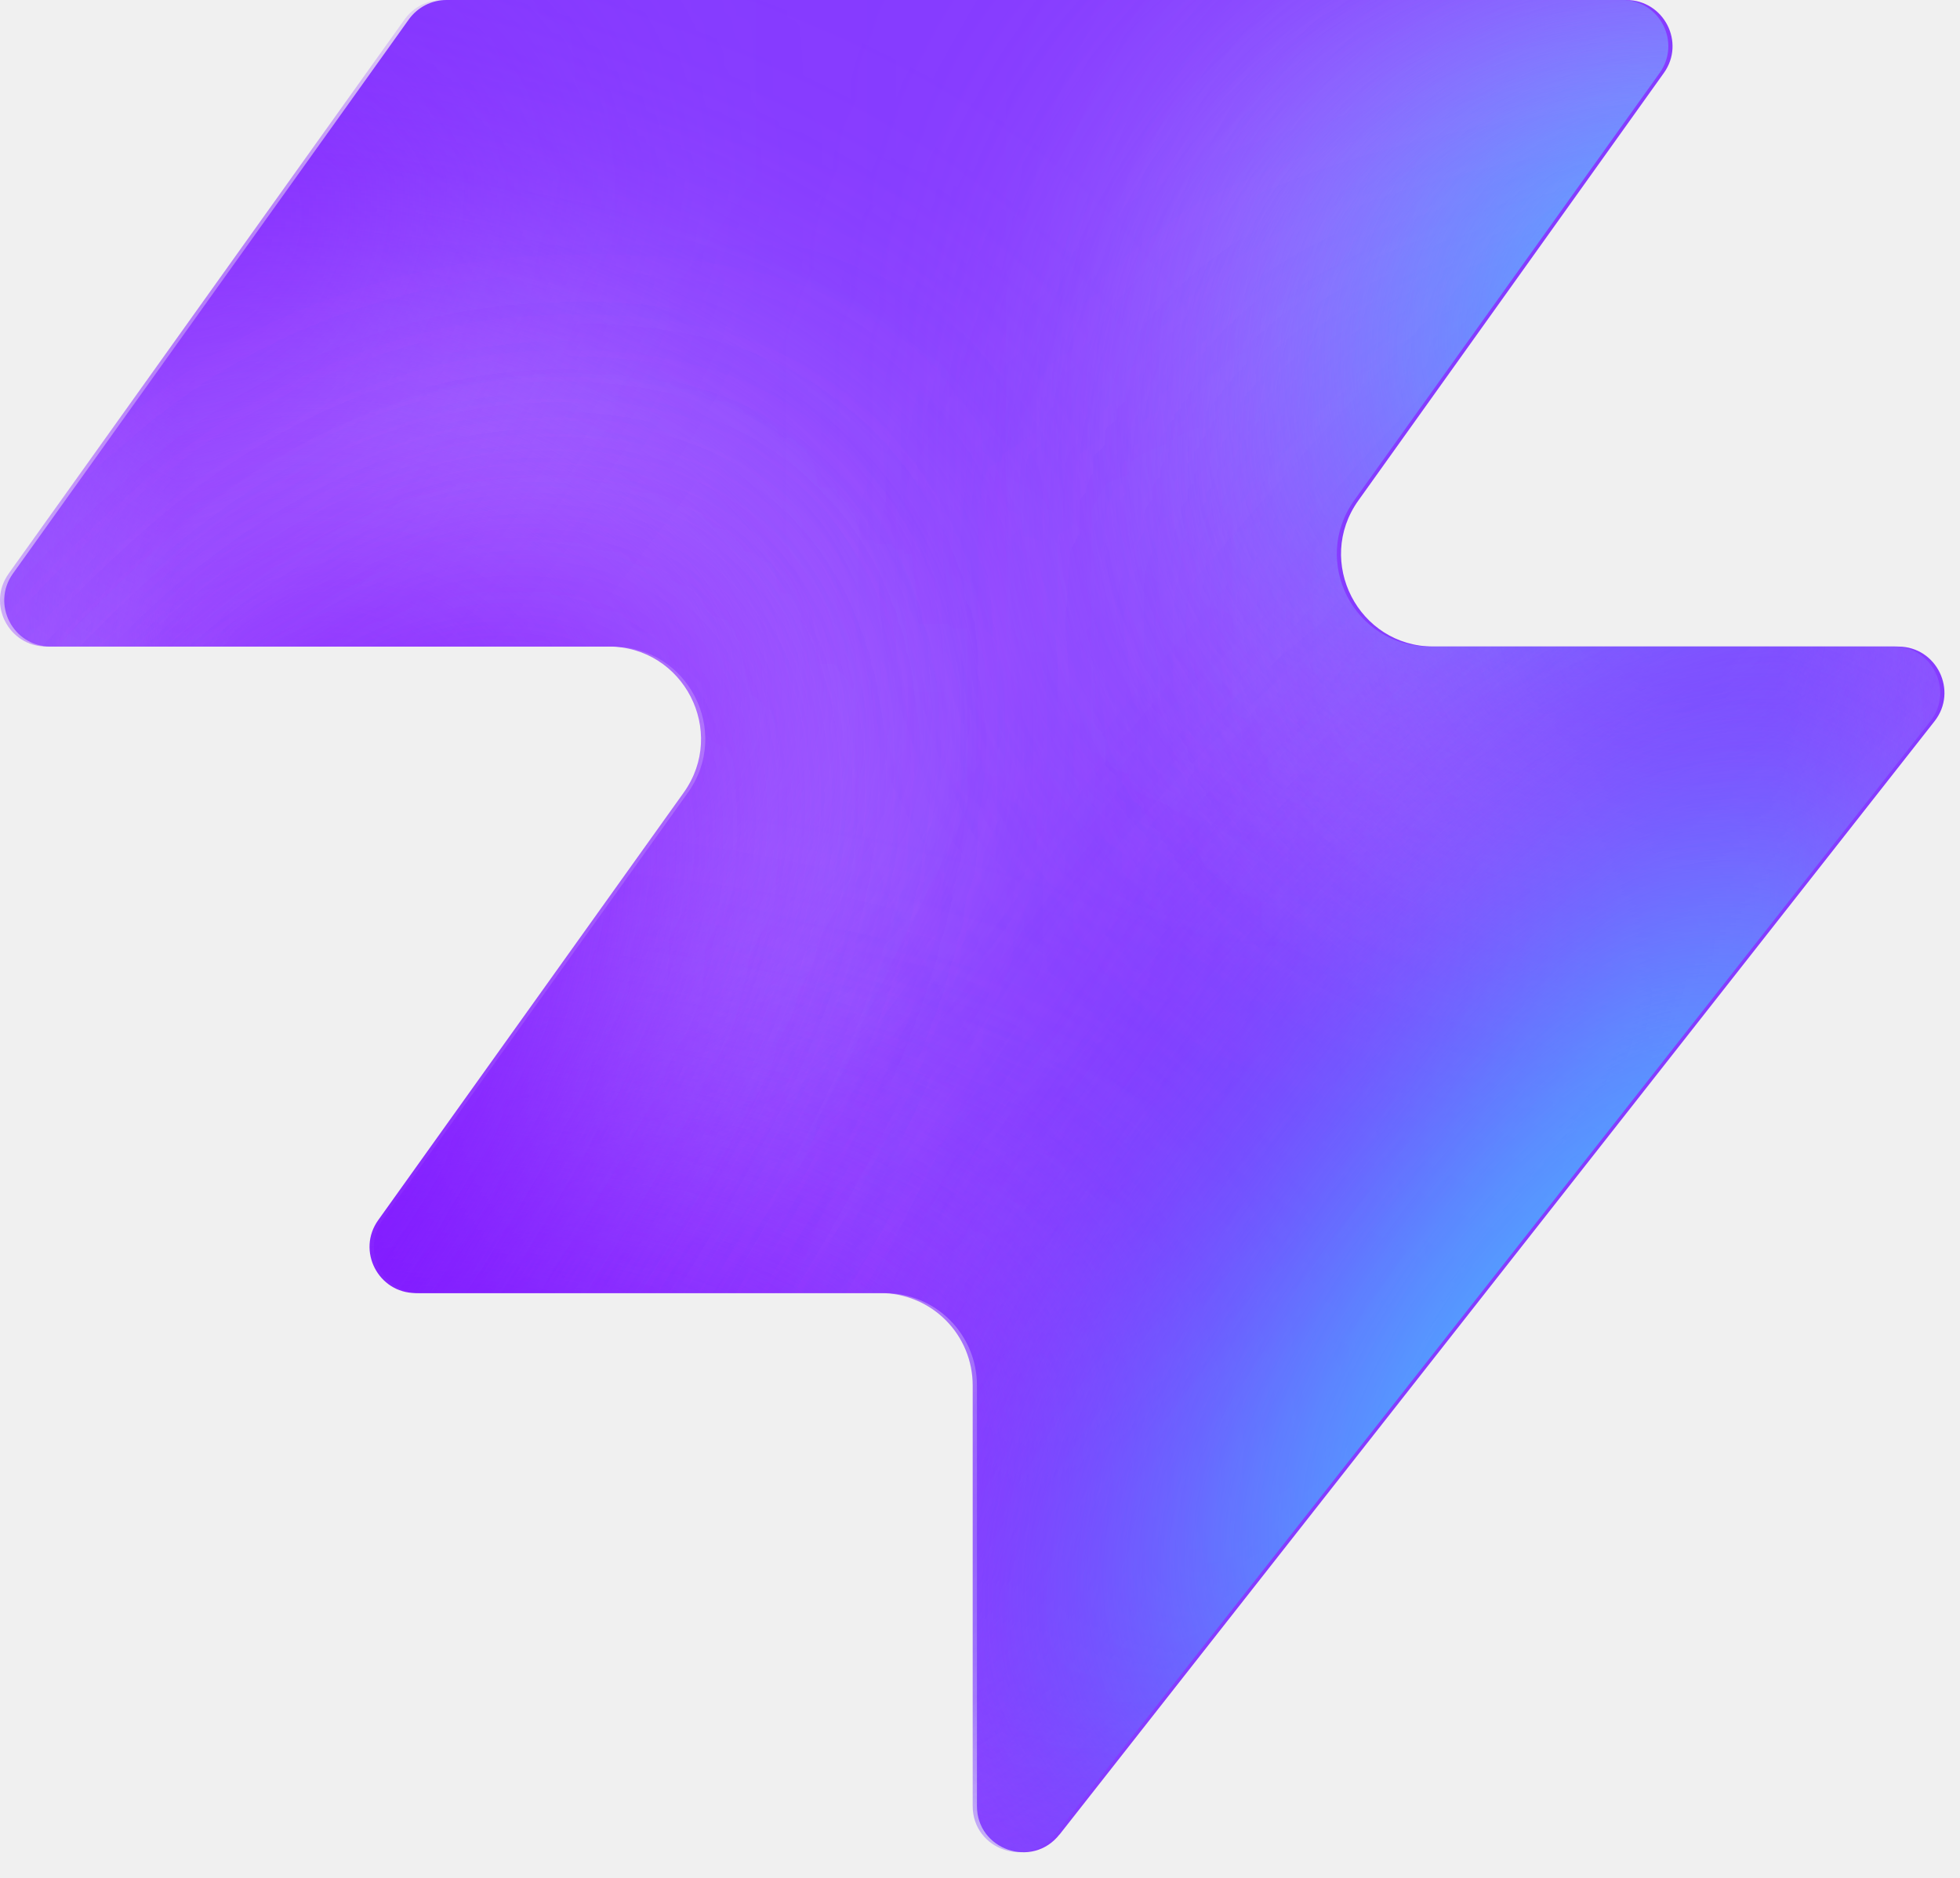
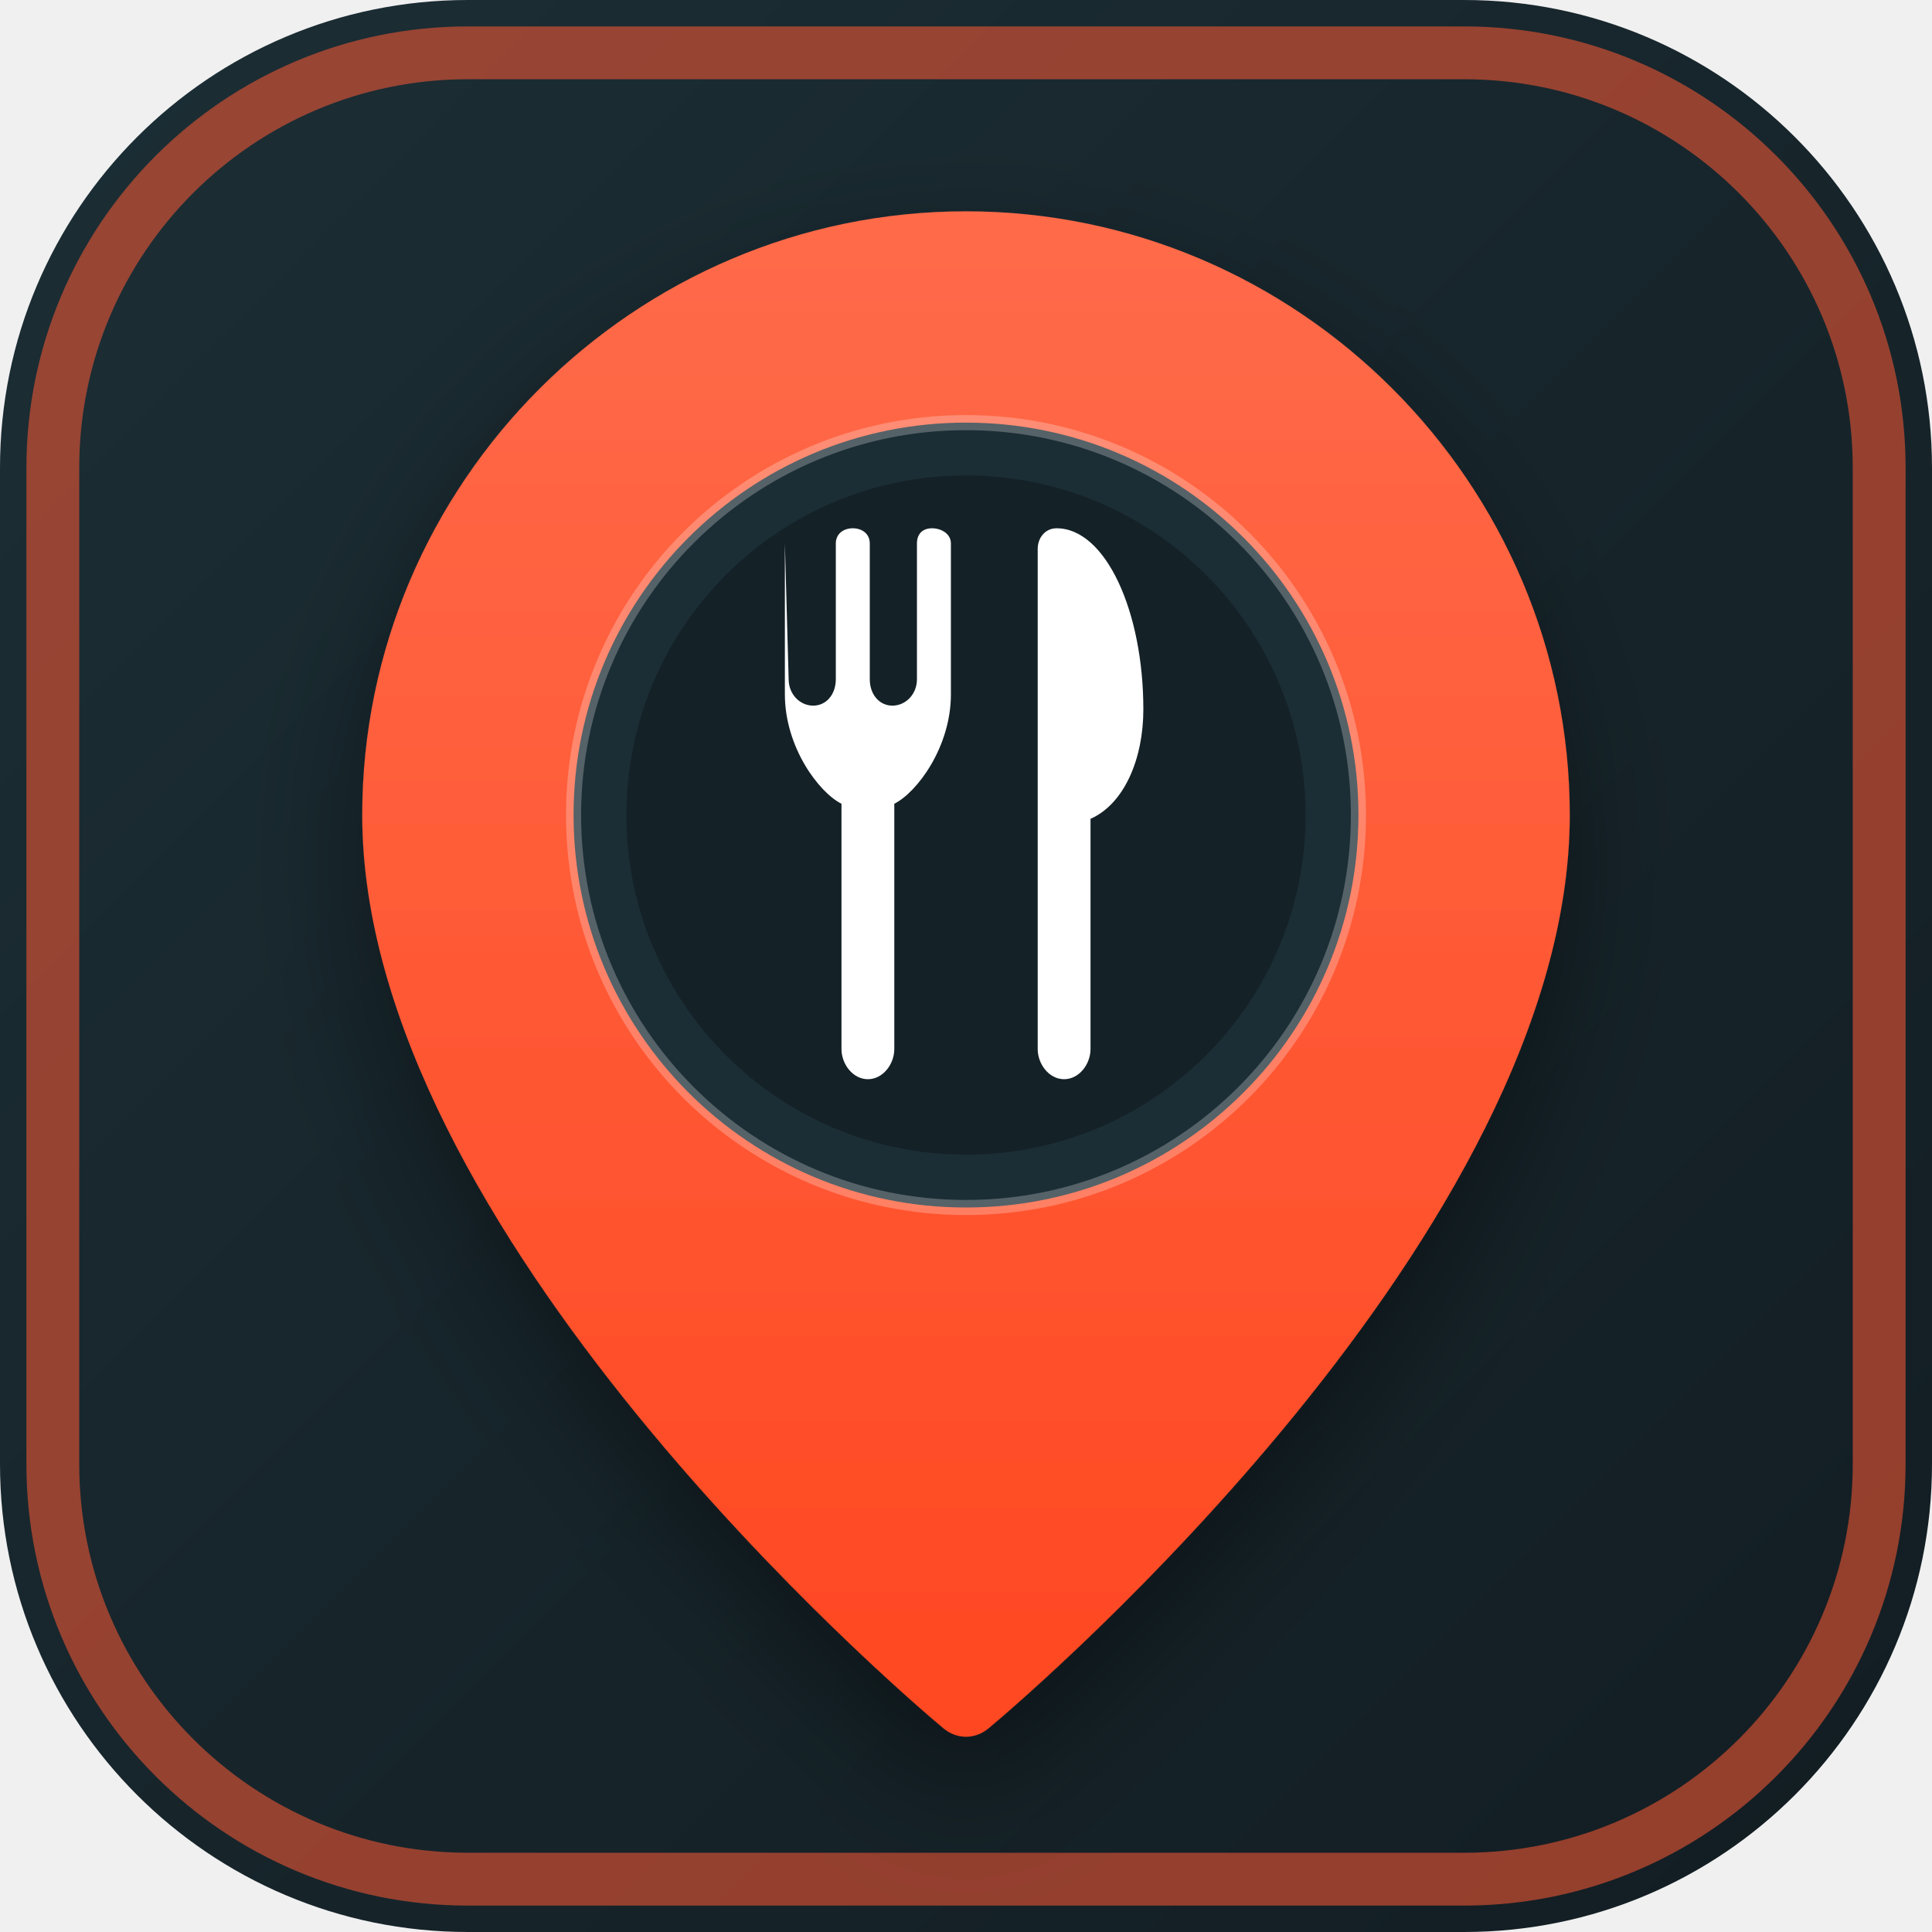
- <svg xmlns="http://www.w3.org/2000/svg" width="48" height="46" fill="none" viewBox="0 0 48 46">
-   <path fill="#863bff" d="M25.946 44.938c-.664.845-2.021.375-2.021-.698V33.937a2.26 2.26 0 0 0-2.262-2.262H10.287c-.92 0-1.456-1.04-.92-1.788l7.48-10.471c1.07-1.497 0-3.578-1.842-3.578H1.237c-.92 0-1.456-1.04-.92-1.788L10.013.474c.214-.297.556-.474.92-.474h28.894c.92 0 1.456 1.04.92 1.788l-7.48 10.471c-1.07 1.498 0 3.579 1.842 3.579h11.377c.943 0 1.473 1.088.89 1.83L25.947 44.94z" style="fill:#863bff;fill:color(display-p3 .525 .23 1);fill-opacity:1" />
-   <mask id="a" width="48" height="46" x="0" y="0" maskUnits="userSpaceOnUse" style="mask-type:alpha">
-     <path fill="#000" d="M25.842 44.938c-.664.844-2.021.375-2.021-.698V33.937a2.26 2.26 0 0 0-2.262-2.262H10.183c-.92 0-1.456-1.04-.92-1.788l7.48-10.471c1.07-1.498 0-3.579-1.842-3.579H1.133c-.92 0-1.456-1.04-.92-1.787L9.91.473c.214-.297.556-.474.92-.474h28.894c.92 0 1.456 1.04.92 1.788l-7.48 10.471c-1.07 1.498 0 3.578 1.842 3.578h11.377c.943 0 1.473 1.088.89 1.832L25.843 44.94z" style="fill:#000;fill-opacity:1" />
-   </mask>
-   <g mask="url(#a)">
-     <g filter="url(#b)">
-       <ellipse cx="5.508" cy="14.704" fill="#ede6ff" rx="5.508" ry="14.704" style="fill:#ede6ff;fill:color(display-p3 .927 .903 1);fill-opacity:1" transform="matrix(.00324 1 1 -.00324 -4.47 31.516)" />
-     </g>
-     <g filter="url(#c)">
-       <ellipse cx="10.399" cy="29.851" fill="#ede6ff" rx="10.399" ry="29.851" style="fill:#ede6ff;fill:color(display-p3 .927 .903 1);fill-opacity:1" transform="matrix(.00324 1 1 -.00324 -39.328 7.883)" />
-     </g>
-     <g filter="url(#d)">
-       <ellipse cx="5.508" cy="30.487" fill="#7e14ff" rx="5.508" ry="30.487" style="fill:#7e14ff;fill:color(display-p3 .492 .077 1);fill-opacity:1" transform="rotate(89.814 -25.913 -14.639)scale(1 -1)" />
-     </g>
-     <g filter="url(#e)">
-       <ellipse cx="5.508" cy="30.599" fill="#7e14ff" rx="5.508" ry="30.599" style="fill:#7e14ff;fill:color(display-p3 .492 .077 1);fill-opacity:1" transform="rotate(89.814 -32.644 -3.334)scale(1 -1)" />
-     </g>
-     <g filter="url(#f)">
-       <ellipse cx="5.508" cy="30.599" fill="#7e14ff" rx="5.508" ry="30.599" style="fill:#7e14ff;fill:color(display-p3 .492 .077 1);fill-opacity:1" transform="matrix(.00324 1 1 -.00324 -34.34 30.47)" />
-     </g>
-     <g filter="url(#g)">
-       <ellipse cx="14.072" cy="22.078" fill="#ede6ff" rx="14.072" ry="22.078" style="fill:#ede6ff;fill:color(display-p3 .927 .903 1);fill-opacity:1" transform="rotate(93.35 24.506 48.493)scale(-1 1)" />
-     </g>
-     <g filter="url(#h)">
-       <ellipse cx="3.47" cy="21.501" fill="#7e14ff" rx="3.47" ry="21.501" style="fill:#7e14ff;fill:color(display-p3 .492 .077 1);fill-opacity:1" transform="rotate(89.009 28.708 47.59)scale(-1 1)" />
-     </g>
-     <g filter="url(#i)">
-       <ellipse cx="3.47" cy="21.501" fill="#7e14ff" rx="3.47" ry="21.501" style="fill:#7e14ff;fill:color(display-p3 .492 .077 1);fill-opacity:1" transform="rotate(89.009 28.708 47.59)scale(-1 1)" />
-     </g>
-     <g filter="url(#j)">
-       <ellipse cx=".387" cy="8.972" fill="#7e14ff" rx="4.407" ry="29.108" style="fill:#7e14ff;fill:color(display-p3 .492 .077 1);fill-opacity:1" transform="rotate(39.51 .387 8.972)" />
-     </g>
-     <g filter="url(#k)">
-       <ellipse cx="47.523" cy="-6.092" fill="#7e14ff" rx="4.407" ry="29.108" style="fill:#7e14ff;fill:color(display-p3 .492 .077 1);fill-opacity:1" transform="rotate(37.892 47.523 -6.092)" />
-     </g>
-     <g filter="url(#l)">
-       <ellipse cx="41.412" cy="6.333" fill="#47bfff" rx="5.971" ry="9.665" style="fill:#47bfff;fill:color(display-p3 .28 .748 1);fill-opacity:1" transform="rotate(37.892 41.412 6.333)" />
-     </g>
-     <g filter="url(#m)">
-       <ellipse cx="-1.879" cy="38.332" fill="#7e14ff" rx="4.407" ry="29.108" style="fill:#7e14ff;fill:color(display-p3 .492 .077 1);fill-opacity:1" transform="rotate(37.892 -1.88 38.332)" />
-     </g>
-     <g filter="url(#n)">
-       <ellipse cx="-1.879" cy="38.332" fill="#7e14ff" rx="4.407" ry="29.108" style="fill:#7e14ff;fill:color(display-p3 .492 .077 1);fill-opacity:1" transform="rotate(37.892 -1.88 38.332)" />
-     </g>
-     <g filter="url(#o)">
-       <ellipse cx="35.651" cy="29.907" fill="#7e14ff" rx="4.407" ry="29.108" style="fill:#7e14ff;fill:color(display-p3 .492 .077 1);fill-opacity:1" transform="rotate(37.892 35.651 29.907)" />
-     </g>
-     <g filter="url(#p)">
-       <ellipse cx="38.418" cy="32.4" fill="#47bfff" rx="5.971" ry="15.297" style="fill:#47bfff;fill:color(display-p3 .28 .748 1);fill-opacity:1" transform="rotate(37.892 38.418 32.4)" />
-     </g>
-   </g>
+ <svg xmlns="http://www.w3.org/2000/svg" viewBox="0 0 512 512" fill="none">
  <defs>
-     <filter id="b" width="60.045" height="41.654" x="-19.77" y="16.149" color-interpolation-filters="sRGB" filterUnits="userSpaceOnUse">
-       <feFlood flood-opacity="0" result="BackgroundImageFix" />
-       <feBlend in="SourceGraphic" in2="BackgroundImageFix" result="shape" />
-       <feGaussianBlur result="effect1_foregroundBlur_2002_17158" stdDeviation="7.659" />
-     </filter>
-     <filter id="c" width="90.34" height="51.437" x="-54.613" y="-7.533" color-interpolation-filters="sRGB" filterUnits="userSpaceOnUse">
-       <feFlood flood-opacity="0" result="BackgroundImageFix" />
-       <feBlend in="SourceGraphic" in2="BackgroundImageFix" result="shape" />
-       <feGaussianBlur result="effect1_foregroundBlur_2002_17158" stdDeviation="7.659" />
-     </filter>
-     <filter id="d" width="79.355" height="29.4" x="-49.64" y="2.03" color-interpolation-filters="sRGB" filterUnits="userSpaceOnUse">
-       <feFlood flood-opacity="0" result="BackgroundImageFix" />
-       <feBlend in="SourceGraphic" in2="BackgroundImageFix" result="shape" />
-       <feGaussianBlur result="effect1_foregroundBlur_2002_17158" stdDeviation="4.596" />
-     </filter>
-     <filter id="e" width="79.579" height="29.4" x="-45.045" y="20.029" color-interpolation-filters="sRGB" filterUnits="userSpaceOnUse">
-       <feFlood flood-opacity="0" result="BackgroundImageFix" />
-       <feBlend in="SourceGraphic" in2="BackgroundImageFix" result="shape" />
-       <feGaussianBlur result="effect1_foregroundBlur_2002_17158" stdDeviation="4.596" />
-     </filter>
-     <filter id="f" width="79.579" height="29.4" x="-43.513" y="21.178" color-interpolation-filters="sRGB" filterUnits="userSpaceOnUse">
-       <feFlood flood-opacity="0" result="BackgroundImageFix" />
-       <feBlend in="SourceGraphic" in2="BackgroundImageFix" result="shape" />
-       <feGaussianBlur result="effect1_foregroundBlur_2002_17158" stdDeviation="4.596" />
-     </filter>
-     <filter id="g" width="74.749" height="58.852" x="15.756" y="-17.901" color-interpolation-filters="sRGB" filterUnits="userSpaceOnUse">
-       <feFlood flood-opacity="0" result="BackgroundImageFix" />
-       <feBlend in="SourceGraphic" in2="BackgroundImageFix" result="shape" />
-       <feGaussianBlur result="effect1_foregroundBlur_2002_17158" stdDeviation="7.659" />
-     </filter>
-     <filter id="h" width="61.377" height="25.362" x="23.548" y="2.284" color-interpolation-filters="sRGB" filterUnits="userSpaceOnUse">
-       <feFlood flood-opacity="0" result="BackgroundImageFix" />
-       <feBlend in="SourceGraphic" in2="BackgroundImageFix" result="shape" />
-       <feGaussianBlur result="effect1_foregroundBlur_2002_17158" stdDeviation="4.596" />
-     </filter>
-     <filter id="i" width="61.377" height="25.362" x="23.548" y="2.284" color-interpolation-filters="sRGB" filterUnits="userSpaceOnUse">
-       <feFlood flood-opacity="0" result="BackgroundImageFix" />
-       <feBlend in="SourceGraphic" in2="BackgroundImageFix" result="shape" />
-       <feGaussianBlur result="effect1_foregroundBlur_2002_17158" stdDeviation="4.596" />
-     </filter>
-     <filter id="j" width="56.045" height="63.649" x="-27.636" y="-22.853" color-interpolation-filters="sRGB" filterUnits="userSpaceOnUse">
-       <feFlood flood-opacity="0" result="BackgroundImageFix" />
-       <feBlend in="SourceGraphic" in2="BackgroundImageFix" result="shape" />
-       <feGaussianBlur result="effect1_foregroundBlur_2002_17158" stdDeviation="4.596" />
-     </filter>
-     <filter id="k" width="54.814" height="64.646" x="20.116" y="-38.415" color-interpolation-filters="sRGB" filterUnits="userSpaceOnUse">
-       <feFlood flood-opacity="0" result="BackgroundImageFix" />
-       <feBlend in="SourceGraphic" in2="BackgroundImageFix" result="shape" />
-       <feGaussianBlur result="effect1_foregroundBlur_2002_17158" stdDeviation="4.596" />
-     </filter>
-     <filter id="l" width="33.541" height="35.313" x="24.641" y="-11.323" color-interpolation-filters="sRGB" filterUnits="userSpaceOnUse">
-       <feFlood flood-opacity="0" result="BackgroundImageFix" />
-       <feBlend in="SourceGraphic" in2="BackgroundImageFix" result="shape" />
-       <feGaussianBlur result="effect1_foregroundBlur_2002_17158" stdDeviation="4.596" />
-     </filter>
-     <filter id="m" width="54.814" height="64.646" x="-29.286" y="6.009" color-interpolation-filters="sRGB" filterUnits="userSpaceOnUse">
-       <feFlood flood-opacity="0" result="BackgroundImageFix" />
-       <feBlend in="SourceGraphic" in2="BackgroundImageFix" result="shape" />
-       <feGaussianBlur result="effect1_foregroundBlur_2002_17158" stdDeviation="4.596" />
-     </filter>
-     <filter id="n" width="54.814" height="64.646" x="-29.286" y="6.009" color-interpolation-filters="sRGB" filterUnits="userSpaceOnUse">
-       <feFlood flood-opacity="0" result="BackgroundImageFix" />
-       <feBlend in="SourceGraphic" in2="BackgroundImageFix" result="shape" />
-       <feGaussianBlur result="effect1_foregroundBlur_2002_17158" stdDeviation="4.596" />
-     </filter>
-     <filter id="o" width="54.814" height="64.646" x="8.244" y="-2.416" color-interpolation-filters="sRGB" filterUnits="userSpaceOnUse">
-       <feFlood flood-opacity="0" result="BackgroundImageFix" />
-       <feBlend in="SourceGraphic" in2="BackgroundImageFix" result="shape" />
-       <feGaussianBlur result="effect1_foregroundBlur_2002_17158" stdDeviation="4.596" />
-     </filter>
-     <filter id="p" width="39.409" height="43.623" x="18.713" y="10.588" color-interpolation-filters="sRGB" filterUnits="userSpaceOnUse">
-       <feFlood flood-opacity="0" result="BackgroundImageFix" />
-       <feBlend in="SourceGraphic" in2="BackgroundImageFix" result="shape" />
-       <feGaussianBlur result="effect1_foregroundBlur_2002_17158" stdDeviation="4.596" />
+     <linearGradient id="bgGrad" x1="0%" y1="0%" x2="100%" y2="100%">
+       <stop offset="0%" stop-color="#1C2E35" />
+       <stop offset="100%" stop-color="#121D22" />
+     </linearGradient>
+     <linearGradient id="pinGrad" x1="0%" y1="0%" x2="0%" y2="100%">
+       <stop offset="0%" stop-color="#FF6B4A" />
+       <stop offset="100%" stop-color="#FF4721" />
+     </linearGradient>
+     <filter id="dropShadow" x="-10%" y="-10%" width="120%" height="125%">
+       <feDropShadow dx="0" dy="14" stdDeviation="16" flood-color="#000000" flood-opacity="0.4" />
    </filter>
  </defs>
+   <rect width="512" height="512" rx="124" fill="url(#bgGrad)" />
+   <rect x="14" y="14" width="484" height="484" rx="110" fill="none" stroke="#FF5A36" stroke-width="14" stroke-opacity="0.55" />
+   <g filter="url(#dropShadow)">
+     <path d="M256 56 C168 56 96 128 96 216 C96 326 238 448 250 458 C253.6 461 258.4 461 262 458 C274 448 416 326 416 216 C416 128 344 56 256 56 Z" fill="url(#pinGrad)" />
+   </g>
+   <circle cx="256" cy="216" r="104" fill="#1C2E35" stroke="#FFFFFF" stroke-width="4" stroke-opacity="0.25" />
+   <circle cx="256" cy="216" r="90" fill="#142127" />
+   <path d="M208 144 L208 184 C208 198 217 210 223 213 L223 278 C223 282 226 286 230 286 C234 286 237 282 237 278 L237 213 C243 210 252 198 252 184 L252 144 C252 141.5 249.5 140 247 140 C244.5 140 243 141.5 243 144 L243 180 C243 184 240 187 236.5 187 C233 187 230.5 184 230.5 180 L230.5 144 C230.5 141.5 228.5 140 226 140 C223.5 140 221.5 141.5 221.5 144 L221.5 180 C221.5 184 219 187 215.5 187 C212 187 209 184 209 180 Z" fill="#FFFFFF" />
+   <path d="M280 140 C277 140 275 142.5 275 145.5 L275 278 C275 282 278 286 282 286 C286 286 289 282 289 278 L289 217 C298 213 303 201 303 188 C303 162 293 140 280 140 Z" fill="#FFFFFF" />
</svg>
